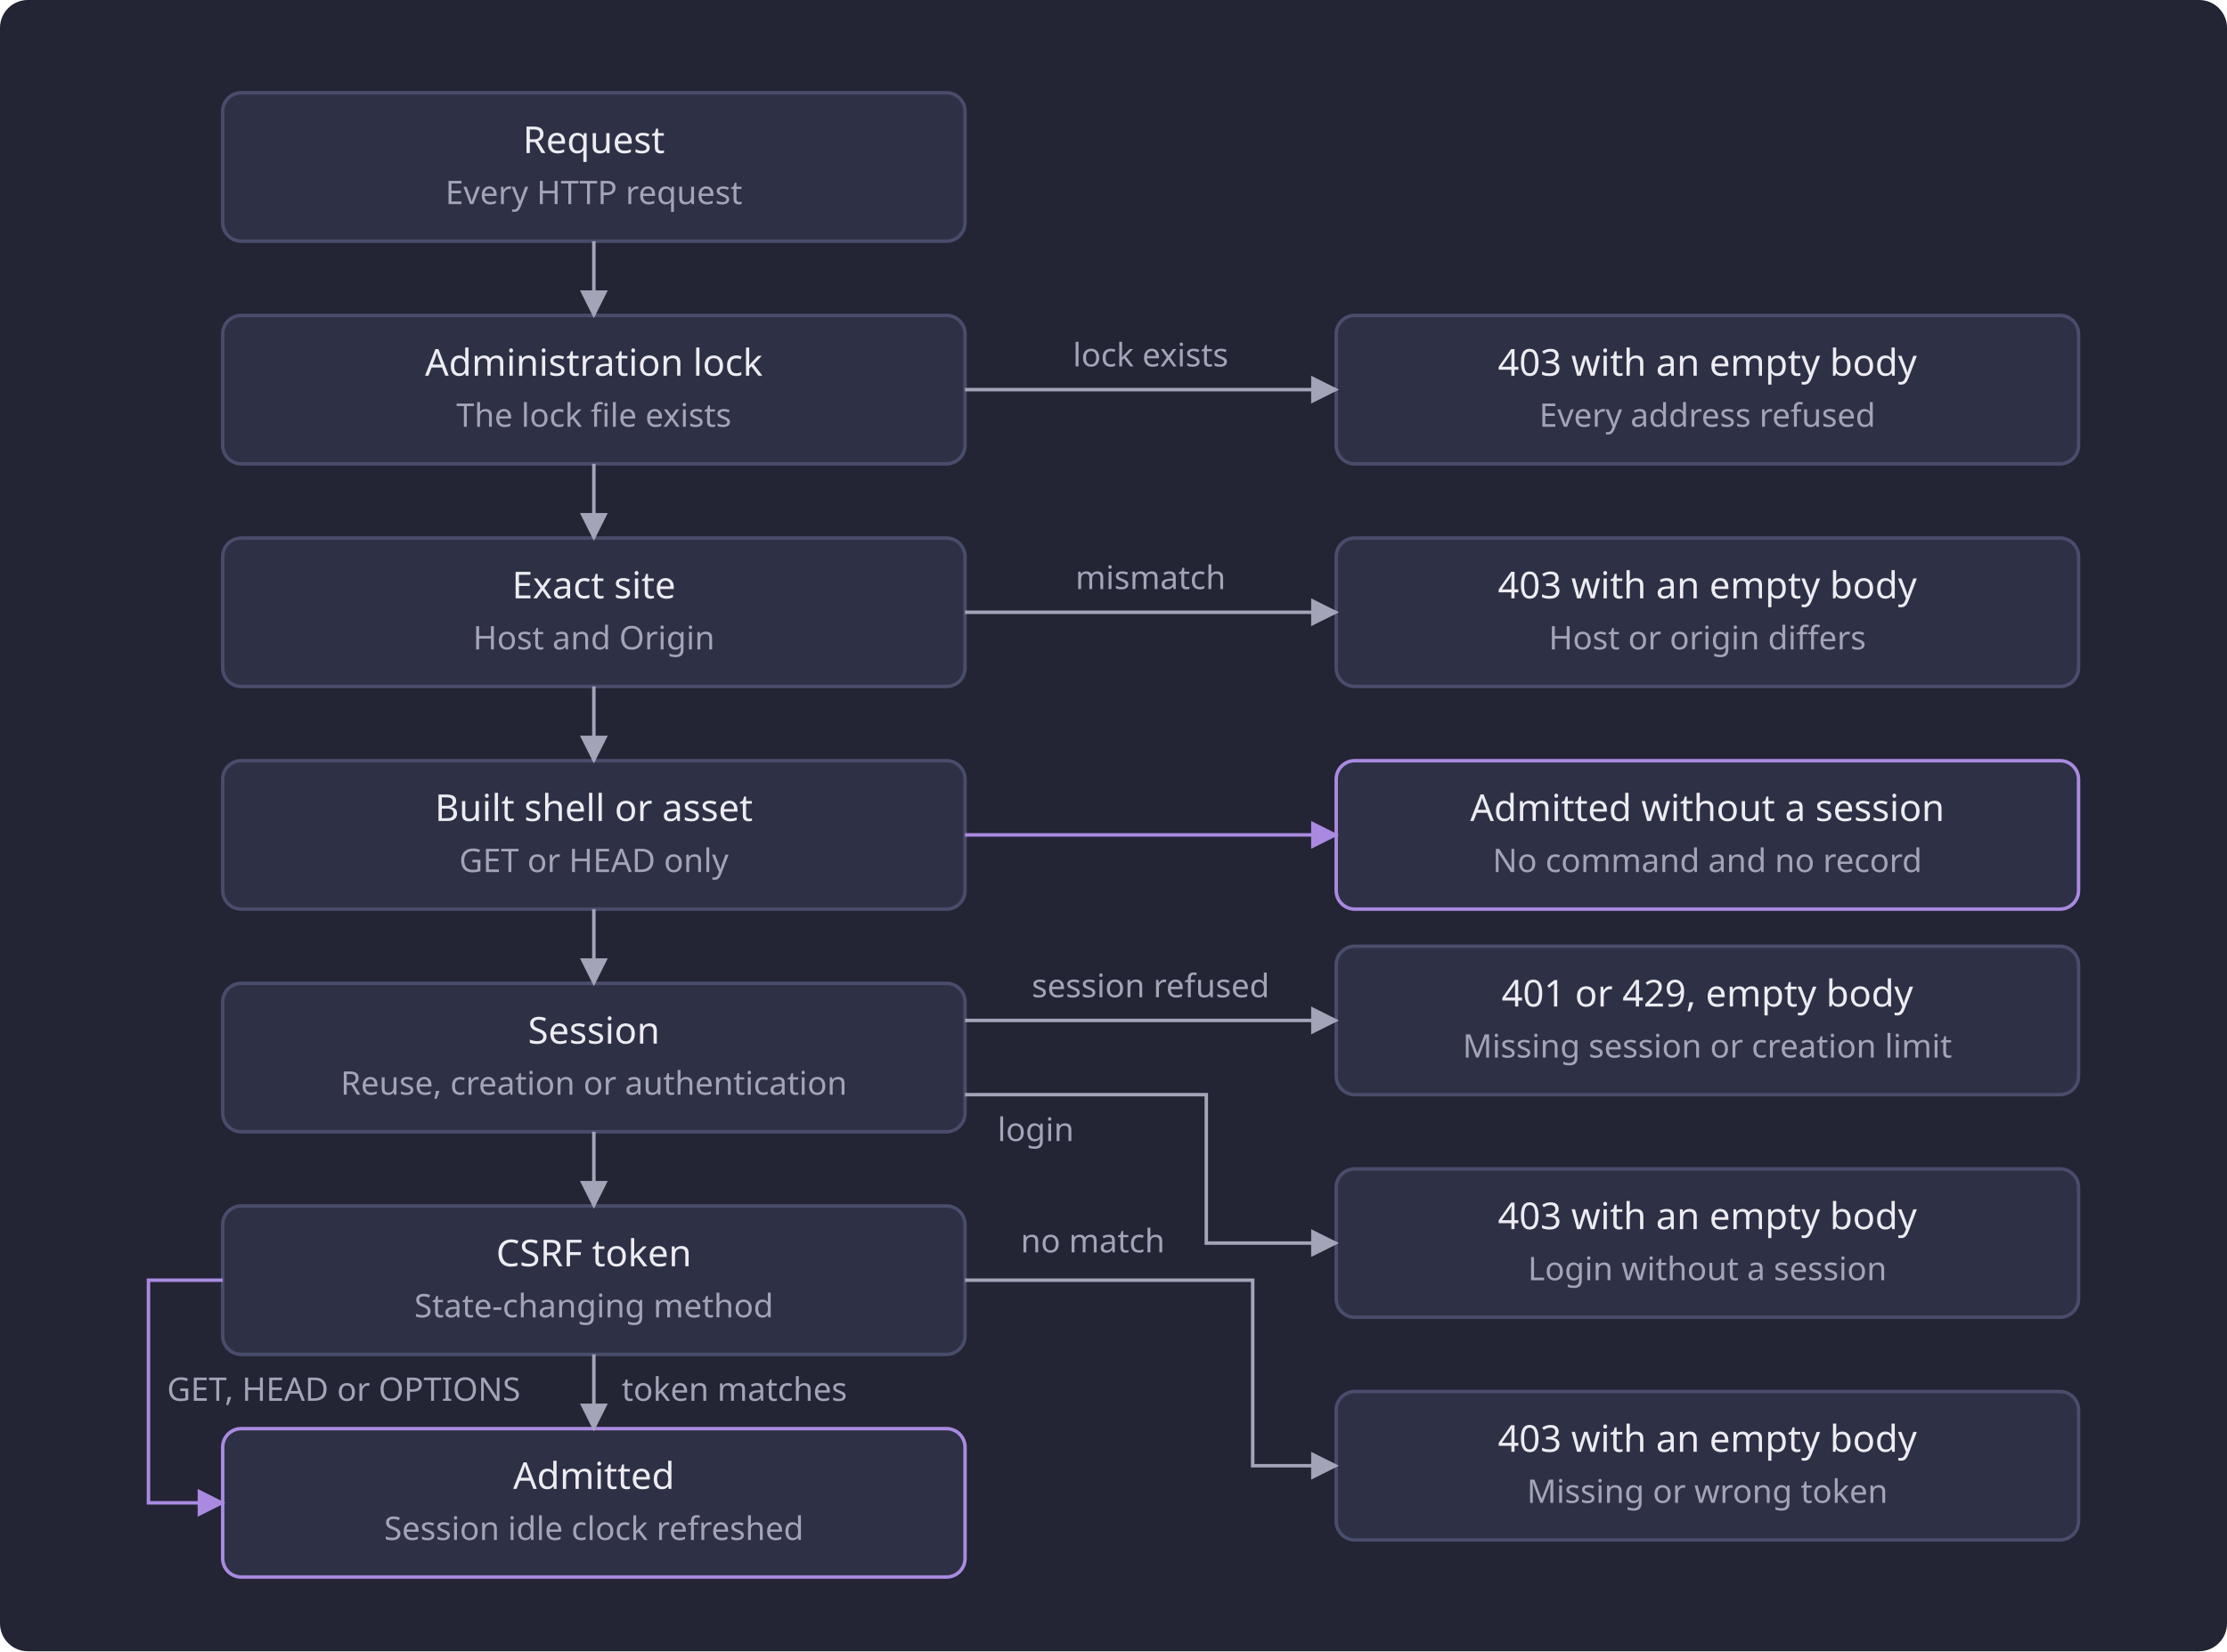
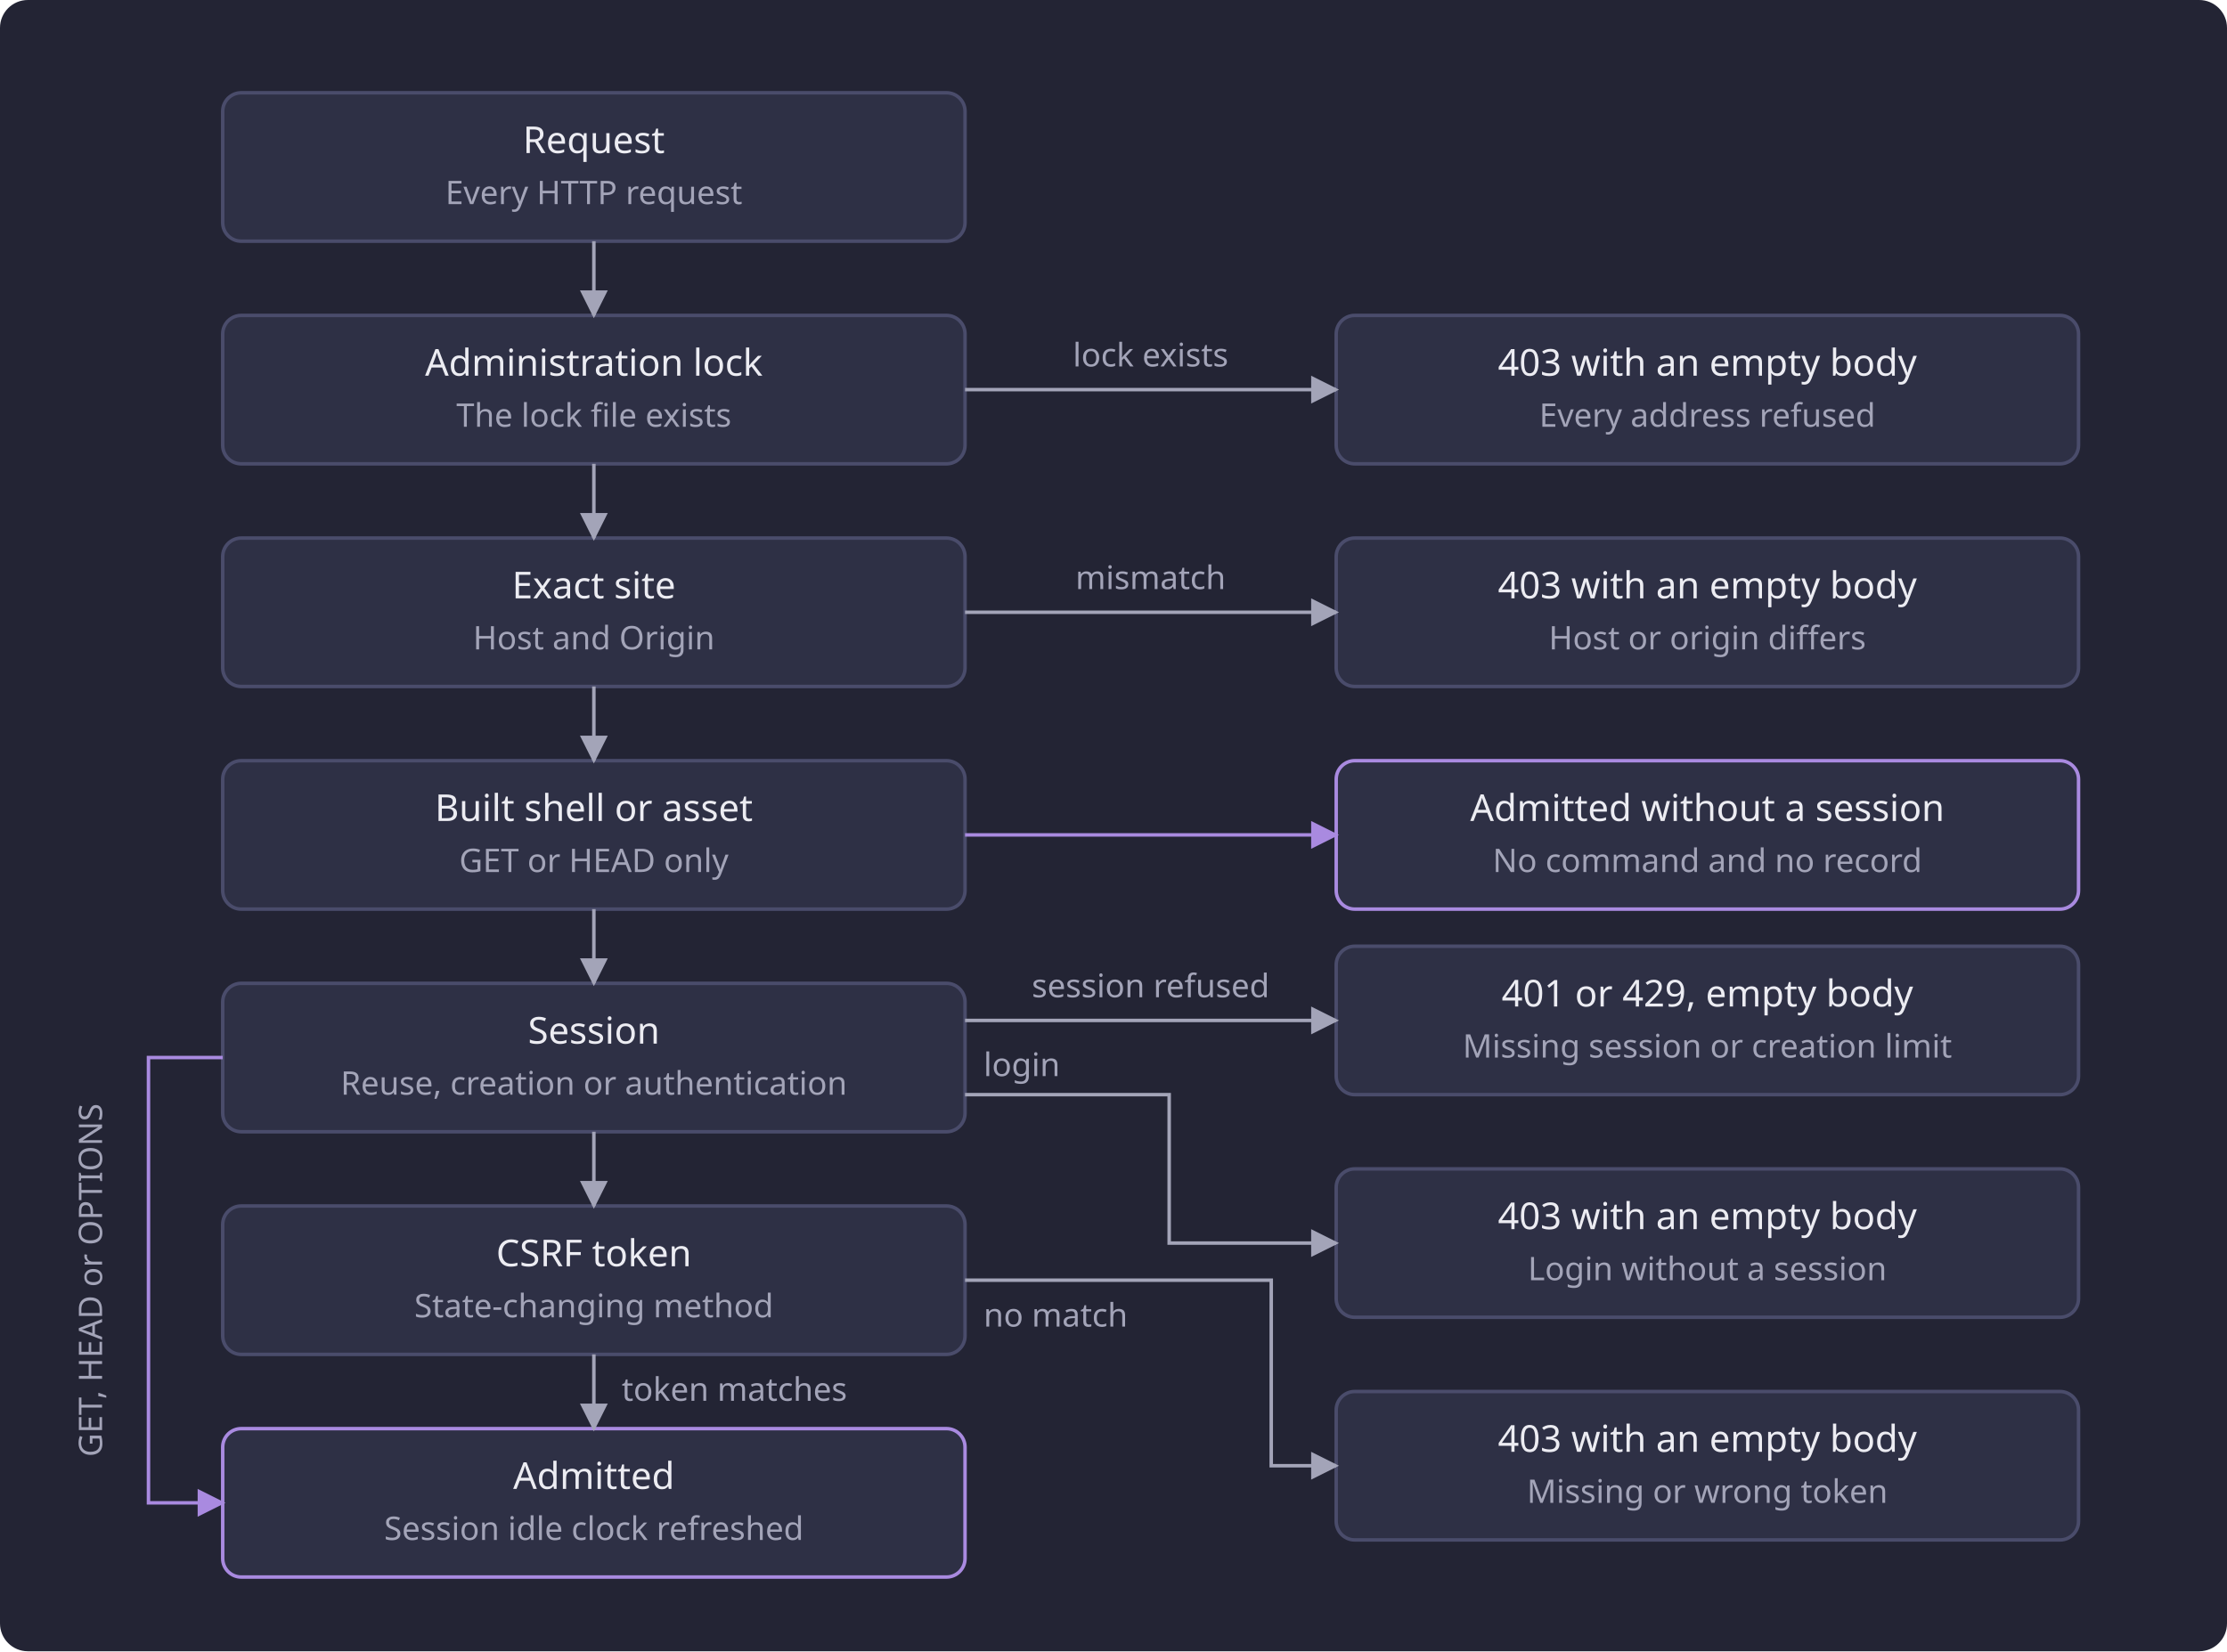
<svg xmlns="http://www.w3.org/2000/svg" viewBox="0 0 960 712" role="img" aria-labelledby="t d" font-family="system-ui, sans-serif">
  <defs>
    <marker id="arrow" viewBox="0 0 10 10" refX="9" refY="5" markerWidth="8" markerHeight="8" orient="auto-start-reverse">
      <path d="M0 0 L10 5 L0 10 z" fill="#a3a4b8" />
    </marker>
    <marker id="arrow-accent" viewBox="0 0 10 10" refX="9" refY="5" markerWidth="8" markerHeight="8" orient="auto-start-reverse">
      <path d="M0 0 L10 5 L0 10 z" fill="#a98ae0" />
    </marker>
  </defs>
  <rect width="960" height="712" rx="12" fill="#232434" />
  <rect x="96" y="40" width="320" height="64" rx="8" fill="#2e3045" stroke="#4a4c6b" stroke-width="1.5" />
  <text x="256" y="66" text-anchor="middle" font-size="16" fill="#ececf2">Request</text>
  <text x="256" y="88" text-anchor="middle" font-size="14" fill="#a3a4b8">Every HTTP request</text>
  <rect x="96" y="136" width="320" height="64" rx="8" fill="#2e3045" stroke="#4a4c6b" stroke-width="1.5" />
  <text x="256" y="162" text-anchor="middle" font-size="16" fill="#ececf2">Administration lock</text>
  <text x="256" y="184" text-anchor="middle" font-size="14" fill="#a3a4b8">The lock file exists</text>
  <rect x="96" y="232" width="320" height="64" rx="8" fill="#2e3045" stroke="#4a4c6b" stroke-width="1.5" />
  <text x="256" y="258" text-anchor="middle" font-size="16" fill="#ececf2">Exact site</text>
  <text x="256" y="280" text-anchor="middle" font-size="14" fill="#a3a4b8">Host and Origin</text>
  <rect x="96" y="328" width="320" height="64" rx="8" fill="#2e3045" stroke="#4a4c6b" stroke-width="1.5" />
  <text x="256" y="354" text-anchor="middle" font-size="16" fill="#ececf2">Built shell or asset</text>
  <text x="256" y="376" text-anchor="middle" font-size="14" fill="#a3a4b8">GET or HEAD only</text>
  <rect x="96" y="424" width="320" height="64" rx="8" fill="#2e3045" stroke="#4a4c6b" stroke-width="1.5" />
  <text x="256" y="450" text-anchor="middle" font-size="16" fill="#ececf2">Session</text>
  <text x="256" y="472" text-anchor="middle" font-size="14" fill="#a3a4b8">Reuse, creation or authentication</text>
  <rect x="96" y="520" width="320" height="64" rx="8" fill="#2e3045" stroke="#4a4c6b" stroke-width="1.5" />
  <text x="256" y="546" text-anchor="middle" font-size="16" fill="#ececf2">CSRF token</text>
  <text x="256" y="568" text-anchor="middle" font-size="14" fill="#a3a4b8">State-changing method</text>
  <rect x="96" y="616" width="320" height="64" rx="8" fill="#2e3045" stroke="#a98ae0" stroke-width="1.5" />
  <text x="256" y="642" text-anchor="middle" font-size="16" fill="#ececf2">Admitted</text>
  <text x="256" y="664" text-anchor="middle" font-size="14" fill="#a3a4b8">Session idle clock refreshed</text>
  <rect x="576" y="136" width="320" height="64" rx="8" fill="#2e3045" stroke="#4a4c6b" stroke-width="1.5" />
  <text x="736" y="162" text-anchor="middle" font-size="16" fill="#ececf2">403 with an empty body</text>
  <text x="736" y="184" text-anchor="middle" font-size="14" fill="#a3a4b8">Every address refused</text>
  <rect x="576" y="232" width="320" height="64" rx="8" fill="#2e3045" stroke="#4a4c6b" stroke-width="1.5" />
  <text x="736" y="258" text-anchor="middle" font-size="16" fill="#ececf2">403 with an empty body</text>
  <text x="736" y="280" text-anchor="middle" font-size="14" fill="#a3a4b8">Host or origin differs</text>
  <rect x="576" y="328" width="320" height="64" rx="8" fill="#2e3045" stroke="#a98ae0" stroke-width="1.5" />
  <text x="736" y="354" text-anchor="middle" font-size="16" fill="#ececf2">Admitted without a session</text>
  <text x="736" y="376" text-anchor="middle" font-size="14" fill="#a3a4b8">No command and no record</text>
  <rect x="576" y="408" width="320" height="64" rx="8" fill="#2e3045" stroke="#4a4c6b" stroke-width="1.5" />
  <text x="736" y="434" text-anchor="middle" font-size="16" fill="#ececf2">401 or 429, empty body</text>
  <text x="736" y="456" text-anchor="middle" font-size="14" fill="#a3a4b8">Missing session or creation limit</text>
  <rect x="576" y="504" width="320" height="64" rx="8" fill="#2e3045" stroke="#4a4c6b" stroke-width="1.5" />
  <text x="736" y="530" text-anchor="middle" font-size="16" fill="#ececf2">403 with an empty body</text>
  <text x="736" y="552" text-anchor="middle" font-size="14" fill="#a3a4b8">Login without a session</text>
  <rect x="576" y="600" width="320" height="64" rx="8" fill="#2e3045" stroke="#4a4c6b" stroke-width="1.5" />
  <text x="736" y="626" text-anchor="middle" font-size="16" fill="#ececf2">403 with an empty body</text>
  <text x="736" y="648" text-anchor="middle" font-size="14" fill="#a3a4b8">Missing or wrong token</text>
  <line x1="256" y1="104" x2="256" y2="136" stroke="#a3a4b8" stroke-width="1.5" marker-end="url(#arrow)" />
  <line x1="256" y1="200" x2="256" y2="232" stroke="#a3a4b8" stroke-width="1.5" marker-end="url(#arrow)" />
  <line x1="256" y1="296" x2="256" y2="328" stroke="#a3a4b8" stroke-width="1.5" marker-end="url(#arrow)" />
  <line x1="256" y1="392" x2="256" y2="424" stroke="#a3a4b8" stroke-width="1.5" marker-end="url(#arrow)" />
  <line x1="256" y1="488" x2="256" y2="520" stroke="#a3a4b8" stroke-width="1.5" marker-end="url(#arrow)" />
  <line x1="256" y1="584" x2="256" y2="616" stroke="#a3a4b8" stroke-width="1.5" marker-end="url(#arrow)" />
  <text x="268" y="604" font-size="14" fill="#a3a4b8">token matches</text>
  <line x1="416" y1="168" x2="576" y2="168" stroke="#a3a4b8" stroke-width="1.5" marker-end="url(#arrow)" />
  <text x="496" y="158" text-anchor="middle" font-size="14" fill="#a3a4b8">lock exists</text>
  <line x1="416" y1="264" x2="576" y2="264" stroke="#a3a4b8" stroke-width="1.5" marker-end="url(#arrow)" />
  <text x="496" y="254" text-anchor="middle" font-size="14" fill="#a3a4b8">mismatch</text>
  <line x1="416" y1="360" x2="576" y2="360" stroke="#a98ae0" stroke-width="1.5" marker-end="url(#arrow-accent)" />
  <line x1="416" y1="440" x2="576" y2="440" stroke="#a3a4b8" stroke-width="1.5" marker-end="url(#arrow)" />
  <text x="496" y="430" text-anchor="middle" font-size="14" fill="#a3a4b8">session refused</text>
-   <polyline points="416,472 520,472 520,536 576,536" fill="none" stroke="#a3a4b8" stroke-width="1.5" marker-end="url(#arrow)" />
-   <text x="430" y="492" font-size="14" fill="#a3a4b8">login</text>
-   <polyline points="416,552 540,552 540,632 576,632" fill="none" stroke="#a3a4b8" stroke-width="1.5" marker-end="url(#arrow)" />
-   <text x="440" y="540" font-size="14" fill="#a3a4b8">no match</text>
-   <polyline points="96,552 64,552 64,648 96,648" fill="none" stroke="#a98ae0" stroke-width="1.5" marker-end="url(#arrow-accent)" />
-   <text x="72" y="604" font-size="14" fill="#a3a4b8">GET, HEAD or OPTIONS</text>
+   <polyline points="416,472 504,472 504,536 576,536" fill="none" stroke="#a3a4b8" stroke-width="1.5" marker-end="url(#arrow)" />
+   <text x="424" y="464" font-size="14" fill="#a3a4b8">login</text>
+   <polyline points="416,552 548,552 548,632 576,632" fill="none" stroke="#a3a4b8" stroke-width="1.5" marker-end="url(#arrow)" />
+   <text x="424" y="572" font-size="14" fill="#a3a4b8">no match</text>
+   <polyline points="96,456 64,456 64,648 96,648" fill="none" stroke="#a98ae0" stroke-width="1.5" marker-end="url(#arrow-accent)" />
+   <text x="44" y="552" text-anchor="middle" font-size="14" fill="#a3a4b8" transform="rotate(-90 44 552)">GET, HEAD or OPTIONS</text>
</svg>
